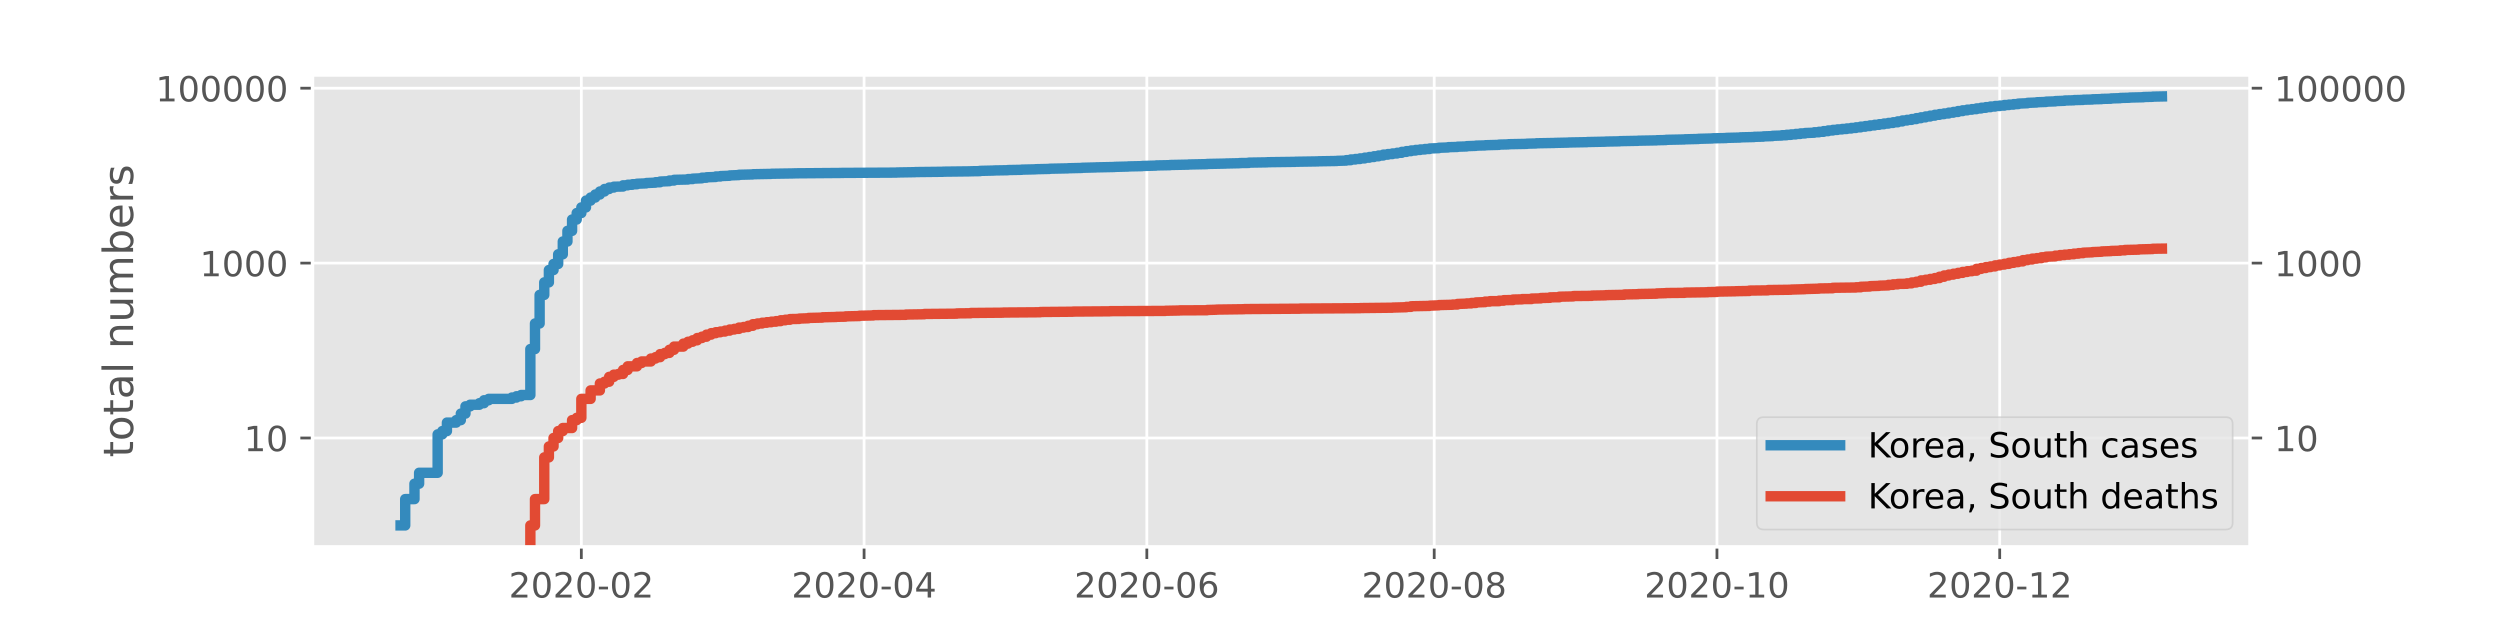
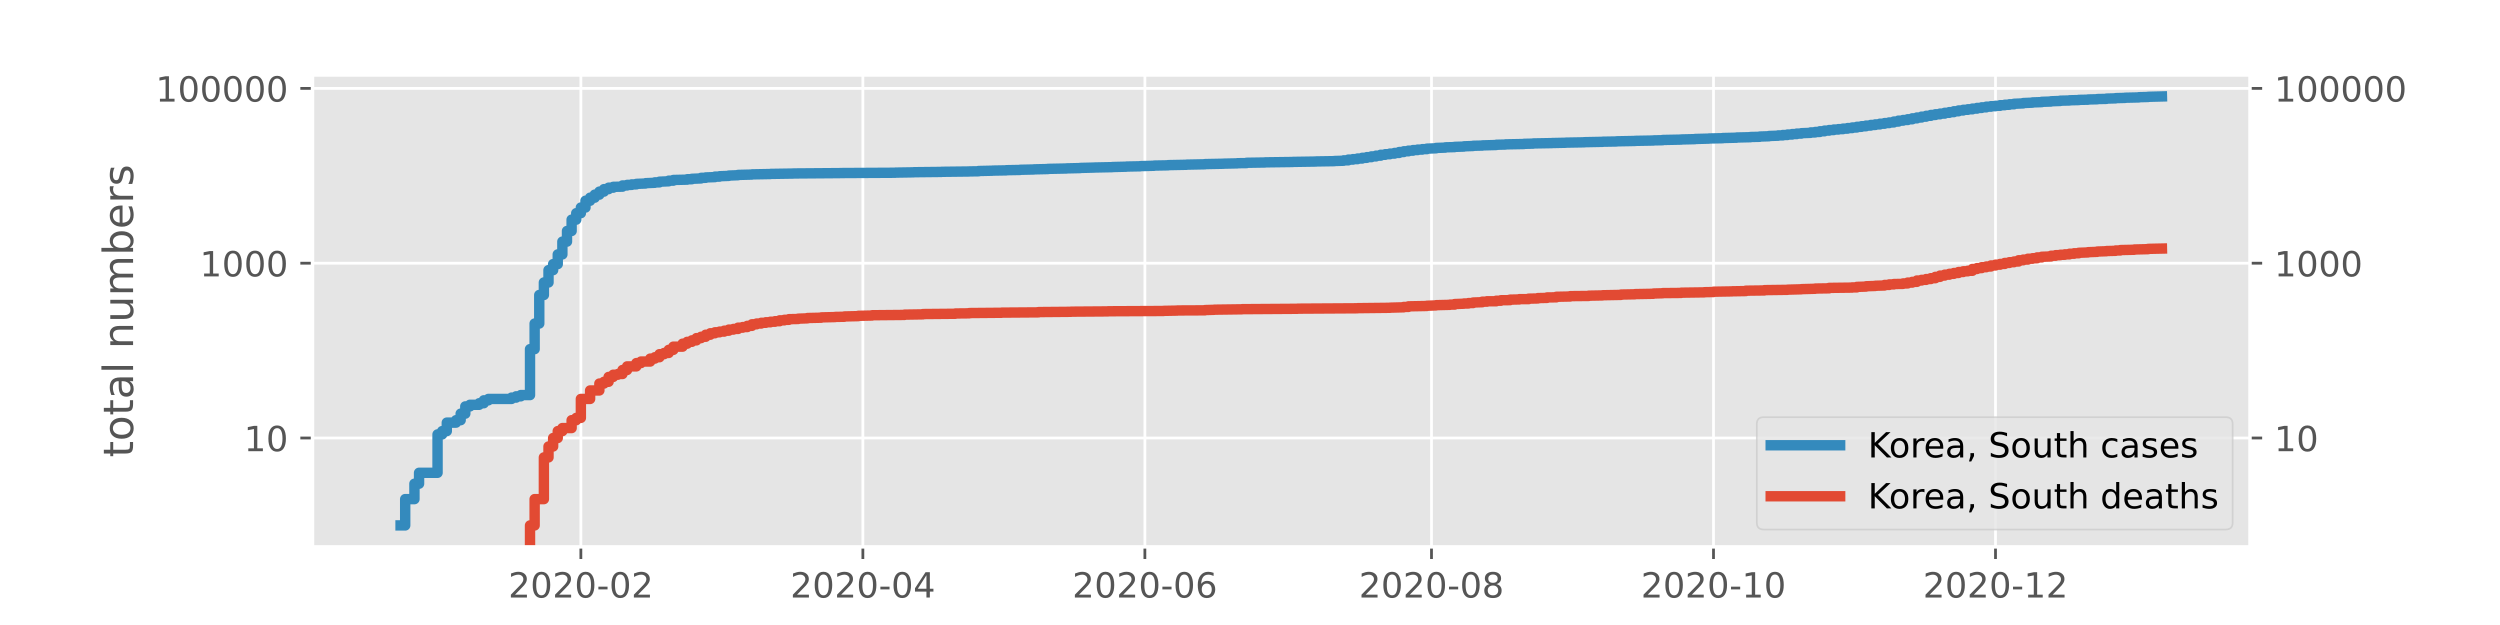
<svg xmlns="http://www.w3.org/2000/svg" xmlns:xlink="http://www.w3.org/1999/xlink" height="180pt" version="1.1" viewBox="0 0 720 180" width="720pt">
  <defs>
    <style type="text/css">*{stroke-linecap:butt;stroke-linejoin:round;}</style>
  </defs>
  <g id="figure_1">
    <g id="patch_1">
      <path d="M 0 180  L 720 180  L 720 0  L 0 0  z " style="fill:#ffffff;" />
    </g>
    <g id="axes_1">
      <g id="patch_2">
        <path d="M 90 157.5  L 648 157.5  L 648 21.6  L 90 21.6  z " style="fill:#e5e5e5;" />
      </g>
      <g id="matplotlib.axis_1">
        <g id="xtick_1">
          <g id="line2d_1">
-             <path clip-path="url(#pec2f7cdb3b)" d="M 167.426 157.5  L 167.426 21.6  " style="fill:none;stroke:#ffffff;stroke-linecap:square;stroke-width:0.8;" />
+             <path clip-path="url(#p518a507ca2)" d="M 167.289 157.5  L 167.289 21.6  " style="fill:none;stroke:#ffffff;stroke-linecap:square;stroke-width:0.8;" />
          </g>
          <g id="line2d_2">
            <defs>
-               <path d="M 0 0  L 0 3.5  " id="me5ffd30ce2" style="stroke:#555555;stroke-width:0.8;" />
+               <path d="M 0 0  L 0 3.5  " id="ma49111965b" style="stroke:#555555;stroke-width:0.8;" />
            </defs>
            <g>
-               <use style="fill:#555555;stroke:#555555;stroke-width:0.8;" x="167.426" xlink:href="#me5ffd30ce2" y="157.5" />
+               <use style="fill:#555555;stroke:#555555;stroke-width:0.8;" x="167.289" xlink:href="#ma49111965b" y="157.5" />
            </g>
          </g>
          <g id="text_1">
-             <text style="fill:#555555;font-family:DejaVu Sans;font-size:10px;font-stretch:normal;font-style:normal;font-weight:normal;text-anchor:middle;" transform="rotate(-0, 167.4258, 172.0984)" x="167.426" y="172.098">2020-02</text>
+             <text style="fill:#555555;font-family:DejaVu Sans;font-size:10px;font-stretch:normal;font-style:normal;font-weight:normal;text-anchor:middle;" transform="rotate(-0, 167.2892, 172.0984)" x="167.289" y="172.098">2020-02</text>
          </g>
        </g>
        <g id="xtick_2">
          <g id="line2d_3">
-             <path clip-path="url(#pec2f7cdb3b)" d="M 248.856 157.5  L 248.856 21.6  " style="fill:none;stroke:#ffffff;stroke-linecap:square;stroke-width:0.8;" />
+             <path clip-path="url(#p518a507ca2)" d="M 248.506 157.5  L 248.506 21.6  " style="fill:none;stroke:#ffffff;stroke-linecap:square;stroke-width:0.8;" />
          </g>
          <g id="line2d_4">
            <g>
-               <use style="fill:#555555;stroke:#555555;stroke-width:0.8;" x="248.856" xlink:href="#me5ffd30ce2" y="157.5" />
+               <use style="fill:#555555;stroke:#555555;stroke-width:0.8;" x="248.506" xlink:href="#ma49111965b" y="157.5" />
            </g>
          </g>
          <g id="text_2">
-             <text style="fill:#555555;font-family:DejaVu Sans;font-size:10px;font-stretch:normal;font-style:normal;font-weight:normal;text-anchor:middle;" transform="rotate(-0, 248.8565, 172.0984)" x="248.856" y="172.098">2020-04</text>
+             <text style="fill:#555555;font-family:DejaVu Sans;font-size:10px;font-stretch:normal;font-style:normal;font-weight:normal;text-anchor:middle;" transform="rotate(-0, 248.5061, 172.0984)" x="248.506" y="172.098">2020-04</text>
          </g>
        </g>
        <g id="xtick_3">
          <g id="line2d_5">
-             <path clip-path="url(#pec2f7cdb3b)" d="M 330.287 157.5  L 330.287 21.6  " style="fill:none;stroke:#ffffff;stroke-linecap:square;stroke-width:0.8;" />
+             <path clip-path="url(#p518a507ca2)" d="M 329.723 157.5  L 329.723 21.6  " style="fill:none;stroke:#ffffff;stroke-linecap:square;stroke-width:0.8;" />
          </g>
          <g id="line2d_6">
            <g>
-               <use style="fill:#555555;stroke:#555555;stroke-width:0.8;" x="330.287" xlink:href="#me5ffd30ce2" y="157.5" />
+               <use style="fill:#555555;stroke:#555555;stroke-width:0.8;" x="329.723" xlink:href="#ma49111965b" y="157.5" />
            </g>
          </g>
          <g id="text_3">
-             <text style="fill:#555555;font-family:DejaVu Sans;font-size:10px;font-stretch:normal;font-style:normal;font-weight:normal;text-anchor:middle;" transform="rotate(-0, 330.2871, 172.0984)" x="330.287" y="172.098">2020-06</text>
+             <text style="fill:#555555;font-family:DejaVu Sans;font-size:10px;font-stretch:normal;font-style:normal;font-weight:normal;text-anchor:middle;" transform="rotate(-0, 329.723, 172.0984)" x="329.723" y="172.098">2020-06</text>
          </g>
        </g>
        <g id="xtick_4">
          <g id="line2d_7">
-             <path clip-path="url(#pec2f7cdb3b)" d="M 413.053 157.5  L 413.053 21.6  " style="fill:none;stroke:#ffffff;stroke-linecap:square;stroke-width:0.8;" />
+             <path clip-path="url(#p518a507ca2)" d="M 412.271 157.5  L 412.271 21.6  " style="fill:none;stroke:#ffffff;stroke-linecap:square;stroke-width:0.8;" />
          </g>
          <g id="line2d_8">
            <g>
-               <use style="fill:#555555;stroke:#555555;stroke-width:0.8;" x="413.053" xlink:href="#me5ffd30ce2" y="157.5" />
+               <use style="fill:#555555;stroke:#555555;stroke-width:0.8;" x="412.271" xlink:href="#ma49111965b" y="157.5" />
            </g>
          </g>
          <g id="text_4">
-             <text style="fill:#555555;font-family:DejaVu Sans;font-size:10px;font-stretch:normal;font-style:normal;font-weight:normal;text-anchor:middle;" transform="rotate(-0, 413.0526, 172.0984)" x="413.053" y="172.098">2020-08</text>
+             <text style="fill:#555555;font-family:DejaVu Sans;font-size:10px;font-stretch:normal;font-style:normal;font-weight:normal;text-anchor:middle;" transform="rotate(-0, 412.2713, 172.0984)" x="412.271" y="172.098">2020-08</text>
          </g>
        </g>
        <g id="xtick_5">
          <g id="line2d_9">
-             <path clip-path="url(#pec2f7cdb3b)" d="M 494.483 157.5  L 494.483 21.6  " style="fill:none;stroke:#ffffff;stroke-linecap:square;stroke-width:0.8;" />
+             <path clip-path="url(#p518a507ca2)" d="M 493.488 157.5  L 493.488 21.6  " style="fill:none;stroke:#ffffff;stroke-linecap:square;stroke-width:0.8;" />
          </g>
          <g id="line2d_10">
            <g>
-               <use style="fill:#555555;stroke:#555555;stroke-width:0.8;" x="494.483" xlink:href="#me5ffd30ce2" y="157.5" />
+               <use style="fill:#555555;stroke:#555555;stroke-width:0.8;" x="493.488" xlink:href="#ma49111965b" y="157.5" />
            </g>
          </g>
          <g id="text_5">
-             <text style="fill:#555555;font-family:DejaVu Sans;font-size:10px;font-stretch:normal;font-style:normal;font-weight:normal;text-anchor:middle;" transform="rotate(-0, 494.4833, 172.0984)" x="494.483" y="172.098">2020-10</text>
+             <text style="fill:#555555;font-family:DejaVu Sans;font-size:10px;font-stretch:normal;font-style:normal;font-weight:normal;text-anchor:middle;" transform="rotate(-0, 493.4882, 172.0984)" x="493.488" y="172.098">2020-10</text>
          </g>
        </g>
        <g id="xtick_6">
          <g id="line2d_11">
-             <path clip-path="url(#pec2f7cdb3b)" d="M 575.914 157.5  L 575.914 21.6  " style="fill:none;stroke:#ffffff;stroke-linecap:square;stroke-width:0.8;" />
+             <path clip-path="url(#p518a507ca2)" d="M 574.705 157.5  L 574.705 21.6  " style="fill:none;stroke:#ffffff;stroke-linecap:square;stroke-width:0.8;" />
          </g>
          <g id="line2d_12">
            <g>
-               <use style="fill:#555555;stroke:#555555;stroke-width:0.8;" x="575.914" xlink:href="#me5ffd30ce2" y="157.5" />
+               <use style="fill:#555555;stroke:#555555;stroke-width:0.8;" x="574.705" xlink:href="#ma49111965b" y="157.5" />
            </g>
          </g>
          <g id="text_6">
-             <text style="fill:#555555;font-family:DejaVu Sans;font-size:10px;font-stretch:normal;font-style:normal;font-weight:normal;text-anchor:middle;" transform="rotate(-0, 575.9139, 172.0984)" x="575.914" y="172.098">2020-12</text>
+             <text style="fill:#555555;font-family:DejaVu Sans;font-size:10px;font-stretch:normal;font-style:normal;font-weight:normal;text-anchor:middle;" transform="rotate(-0, 574.7051, 172.0984)" x="574.705" y="172.098">2020-12</text>
          </g>
        </g>
      </g>
      <g id="matplotlib.axis_2">
        <g id="ytick_1">
          <g id="line2d_13">
-             <path clip-path="url(#pec2f7cdb3b)" d="M 90 126.14  L 648 126.14  " style="fill:none;stroke:#ffffff;stroke-linecap:square;stroke-width:0.8;" />
+             <path clip-path="url(#p518a507ca2)" d="M 90 126.15  L 648 126.15  " style="fill:none;stroke:#ffffff;stroke-linecap:square;stroke-width:0.8;" />
          </g>
          <g id="line2d_14">
            <defs>
-               <path d="M 0 0  L -3.5 0  " id="m0c87766a5a" style="stroke:#555555;stroke-width:0.8;" />
+               <path d="M 0 0  L -3.5 0  " id="mbe88822467" style="stroke:#555555;stroke-width:0.8;" />
            </defs>
            <g>
-               <use style="fill:#555555;stroke:#555555;stroke-width:0.8;" x="90" xlink:href="#m0c87766a5a" y="126.14" />
+               <use style="fill:#555555;stroke:#555555;stroke-width:0.8;" x="90" xlink:href="#mbe88822467" y="126.15" />
            </g>
          </g>
          <g id="line2d_15">
            <defs>
-               <path d="M 0 0  L 3.5 0  " id="m81c4c473e1" style="stroke:#555555;stroke-width:0.8;" />
+               <path d="M 0 0  L 3.5 0  " id="m0b31fa78f9" style="stroke:#555555;stroke-width:0.8;" />
            </defs>
            <g>
-               <use style="fill:#555555;stroke:#555555;stroke-width:0.8;" x="648" xlink:href="#m81c4c473e1" y="126.14" />
+               <use style="fill:#555555;stroke:#555555;stroke-width:0.8;" x="648" xlink:href="#m0b31fa78f9" y="126.15" />
            </g>
          </g>
          <g id="text_7">
-             <text style="fill:#555555;font-family:DejaVu Sans;font-size:10px;font-stretch:normal;font-style:normal;font-weight:normal;text-anchor:end;" transform="rotate(-0, 83, 129.939)" x="83" y="129.939">10</text>
+             <text style="fill:#555555;font-family:DejaVu Sans;font-size:10px;font-stretch:normal;font-style:normal;font-weight:normal;text-anchor:end;" transform="rotate(-0, 83, 129.9493)" x="83" y="129.949">10</text>
          </g>
          <g id="text_8">
-             <text style="fill:#555555;font-family:DejaVu Sans;font-size:10px;font-stretch:normal;font-style:normal;font-weight:normal;text-anchor:start;" transform="rotate(-0, 655, 129.939)" x="655" y="129.939">10</text>
+             <text style="fill:#555555;font-family:DejaVu Sans;font-size:10px;font-stretch:normal;font-style:normal;font-weight:normal;text-anchor:start;" transform="rotate(-0, 655, 129.9493)" x="655" y="129.949">10</text>
          </g>
        </g>
        <g id="ytick_2">
          <g id="line2d_16">
-             <path clip-path="url(#pec2f7cdb3b)" d="M 90 75.774  L 648 75.774  " style="fill:none;stroke:#ffffff;stroke-linecap:square;stroke-width:0.8;" />
+             <path clip-path="url(#p518a507ca2)" d="M 90 75.805  L 648 75.805  " style="fill:none;stroke:#ffffff;stroke-linecap:square;stroke-width:0.8;" />
          </g>
          <g id="line2d_17">
            <g>
-               <use style="fill:#555555;stroke:#555555;stroke-width:0.8;" x="90" xlink:href="#m0c87766a5a" y="75.774" />
+               <use style="fill:#555555;stroke:#555555;stroke-width:0.8;" x="90" xlink:href="#mbe88822467" y="75.805" />
            </g>
          </g>
          <g id="line2d_18">
            <g>
-               <use style="fill:#555555;stroke:#555555;stroke-width:0.8;" x="648" xlink:href="#m81c4c473e1" y="75.774" />
+               <use style="fill:#555555;stroke:#555555;stroke-width:0.8;" x="648" xlink:href="#m0b31fa78f9" y="75.805" />
            </g>
          </g>
          <g id="text_9">
-             <text style="fill:#555555;font-family:DejaVu Sans;font-size:10px;font-stretch:normal;font-style:normal;font-weight:normal;text-anchor:end;" transform="rotate(-0, 83, 79.57323)" x="83" y="79.573">1000</text>
+             <text style="fill:#555555;font-family:DejaVu Sans;font-size:10px;font-stretch:normal;font-style:normal;font-weight:normal;text-anchor:end;" transform="rotate(-0, 83, 79.60404)" x="83" y="79.604">1000</text>
          </g>
          <g id="text_10">
-             <text style="fill:#555555;font-family:DejaVu Sans;font-size:10px;font-stretch:normal;font-style:normal;font-weight:normal;text-anchor:start;" transform="rotate(-0, 655, 79.57323)" x="655" y="79.573">1000</text>
+             <text style="fill:#555555;font-family:DejaVu Sans;font-size:10px;font-stretch:normal;font-style:normal;font-weight:normal;text-anchor:start;" transform="rotate(-0, 655, 79.60404)" x="655" y="79.604">1000</text>
          </g>
        </g>
        <g id="ytick_3">
          <g id="line2d_19">
-             <path clip-path="url(#pec2f7cdb3b)" d="M 90 25.408  L 648 25.408  " style="fill:none;stroke:#ffffff;stroke-linecap:square;stroke-width:0.8;" />
+             <path clip-path="url(#p518a507ca2)" d="M 90 25.46  L 648 25.46  " style="fill:none;stroke:#ffffff;stroke-linecap:square;stroke-width:0.8;" />
          </g>
          <g id="line2d_20">
            <g>
-               <use style="fill:#555555;stroke:#555555;stroke-width:0.8;" x="90" xlink:href="#m0c87766a5a" y="25.408" />
+               <use style="fill:#555555;stroke:#555555;stroke-width:0.8;" x="90" xlink:href="#mbe88822467" y="25.46" />
            </g>
          </g>
          <g id="line2d_21">
            <g>
-               <use style="fill:#555555;stroke:#555555;stroke-width:0.8;" x="648" xlink:href="#m81c4c473e1" y="25.408" />
+               <use style="fill:#555555;stroke:#555555;stroke-width:0.8;" x="648" xlink:href="#m0b31fa78f9" y="25.46" />
            </g>
          </g>
          <g id="text_11">
-             <text style="fill:#555555;font-family:DejaVu Sans;font-size:10px;font-stretch:normal;font-style:normal;font-weight:normal;text-anchor:end;" transform="rotate(-0, 83, 29.20742)" x="83" y="29.207">100000</text>
+             <text style="fill:#555555;font-family:DejaVu Sans;font-size:10px;font-stretch:normal;font-style:normal;font-weight:normal;text-anchor:end;" transform="rotate(-0, 83, 29.25877)" x="83" y="29.259">100000</text>
          </g>
          <g id="text_12">
-             <text style="fill:#555555;font-family:DejaVu Sans;font-size:10px;font-stretch:normal;font-style:normal;font-weight:normal;text-anchor:start;" transform="rotate(-0, 655, 29.20742)" x="655" y="29.207">100000</text>
+             <text style="fill:#555555;font-family:DejaVu Sans;font-size:10px;font-stretch:normal;font-style:normal;font-weight:normal;text-anchor:start;" transform="rotate(-0, 655, 29.25877)" x="655" y="29.259">100000</text>
          </g>
        </g>
        <g id="text_13">
          <text style="fill:#555555;font-family:DejaVu Sans;font-size:12px;font-stretch:normal;font-style:normal;font-weight:normal;text-anchor:middle;" transform="rotate(-90, 38.32937, 89.55)" x="38.329" y="89.55">total numbers</text>
        </g>
      </g>
      <g id="line2d_22">
-         <path clip-path="url(#pec2f7cdb3b)" d="M 115.364 151.323  L 116.699 151.323  L 116.699 143.742  L 119.368 143.742  L 119.368 139.307  L 120.703 139.307  L 120.703 136.161  L 126.043 136.161  L 126.043 125.097  L 127.378 125.097  L 127.378 124.146  L 128.713 124.146  L 128.713 121.705  L 131.383 121.705  L 131.383 120.999  L 132.718 120.999  L 132.718 119.12  L 134.053 119.12  L 134.053 117.03  L 135.388 117.03  L 135.388 116.565  L 138.057 116.565  L 138.057 116.119  L 139.392 116.119  L 139.392 115.277  L 140.727 115.277  L 140.727 114.879  L 147.402 114.879  L 147.402 114.495  L 148.737 114.495  L 148.737 114.125  L 150.072 114.125  L 150.072 113.766  L 152.742 113.766  L 152.742 100.528  L 154.077 100.528  L 154.077 93.16  L 155.411 93.16  L 155.411 84.928  L 156.746 84.928  L 156.746 81.324  L 158.081 81.324  L 158.081 77.772  L 159.416 77.772  L 159.416 76.028  L 160.751 76.028  L 160.751 73.238  L 162.086 73.238  L 162.086 69.554  L 163.421 69.554  L 163.421 66.49  L 164.756 66.49  L 164.756 63.225  L 166.091 63.225  L 166.091 61.359  L 167.426 61.359  L 167.426 59.733  L 168.761 59.733  L 168.761 57.772  L 170.096 57.772  L 170.096 56.892  L 171.431 56.892  L 171.431 56.019  L 172.766 56.019  L 172.766 55.147  L 174.1 55.147  L 174.1 54.428  L 175.435 54.428  L 175.435 54.012  L 176.77 54.012  L 176.77 53.77  L 179.44 53.718  L 179.44 53.372  L 180.775 53.372  L 180.775 53.212  L 182.11 53.212  L 182.11 53.06  L 183.445 53.06  L 183.445 52.915  L 186.115 52.812  L 186.115 52.714  L 188.785 52.603  L 188.785 52.481  L 190.12 52.481  L 190.12 52.285  L 192.789 52.175  L 192.789 51.99  L 194.124 51.99  L 194.124 51.791  L 198.129 51.699  L 198.129 51.578  L 199.464 51.578  L 199.464 51.454  L 202.134 51.347  L 202.134 51.177  L 203.469 51.177  L 203.469 51.057  L 206.139 50.968  L 206.139 50.828  L 207.474 50.828  L 207.474 50.715  L 210.144 50.617  L 210.144 50.524  L 212.813 50.422  L 212.813 50.335  L 216.818 50.235  L 216.818 50.179  L 222.158 50.078  L 222.158 50.045  L 228.833 49.94  L 228.833 49.918  L 242.182 49.812  L 242.182 49.798  L 258.201 49.709  L 258.201 49.675  L 263.541 49.587  L 263.541 49.558  L 271.55 49.471  L 271.55 49.44  L 279.56 49.346  L 279.56 49.327  L 282.23 49.288  L 282.23 49.212  L 286.234 49.119  L 286.234 49.093  L 290.239 49.024  L 290.239 48.977  L 294.244 48.904  L 294.244 48.856  L 298.249 48.768  L 298.249 48.733  L 302.254 48.646  L 302.254 48.594  L 307.593 48.487  L 307.593 48.457  L 311.598 48.365  L 311.598 48.322  L 315.603 48.22  L 315.603 48.205  L 320.943 48.096  L 320.943 48.062  L 324.947 47.964  L 324.947 47.928  L 328.952 47.849  L 328.952 47.803  L 332.957 47.696  L 332.957 47.645  L 336.962 47.57  L 336.962 47.518  L 342.301 47.412  L 342.301 47.376  L 347.641 47.268  L 347.641 47.219  L 352.981 47.112  L 352.981 47.092  L 356.986 47.006  L 356.986 46.96  L 359.656 46.928  L 359.656 46.84  L 364.995 46.754  L 364.995 46.717  L 373.005 46.611  L 373.005 46.586  L 379.679 46.481  L 379.679 46.454  L 385.019 46.367  L 385.019 46.326  L 387.689 46.25  L 387.689 46.128  L 389.024 46.128  L 389.024 45.927  L 390.359 45.927  L 390.359 45.787  L 391.694 45.787  L 391.694 45.615  L 393.029 45.615  L 393.029 45.411  L 394.364 45.411  L 394.364 45.217  L 395.699 45.217  L 395.699 45.002  L 397.033 45.002  L 397.033 44.786  L 398.368 44.786  L 398.368 44.534  L 399.703 44.534  L 399.703 44.368  L 401.038 44.368  L 401.038 44.196  L 402.373 44.196  L 402.373 44.003  L 403.708 44.003  L 403.708 43.742  L 405.043 43.742  L 405.043 43.527  L 406.378 43.527  L 406.378 43.343  L 407.713 43.343  L 407.713 43.176  L 409.048 43.176  L 409.048 43.039  L 410.383 43.039  L 410.383 42.911  L 411.718 42.911  L 411.718 42.767  L 414.388 42.664  L 414.388 42.559  L 417.057 42.471  L 417.057 42.385  L 419.727 42.324  L 419.727 42.254  L 422.397 42.175  L 422.397 42.096  L 425.067 42.008  L 425.067 41.941  L 427.737 41.881  L 427.737 41.827  L 431.742 41.72  L 431.742 41.646  L 434.411 41.585  L 434.411 41.533  L 439.751 41.431  L 439.751 41.38  L 442.421 41.321  L 442.421 41.268  L 447.761 41.172  L 447.761 41.154  L 451.766 41.067  L 451.766 41.038  L 457.105 40.942  L 457.105 40.908  L 462.445 40.801  L 462.445 40.769  L 466.45 40.701  L 466.45 40.655  L 471.789 40.555  L 471.789 40.523  L 477.129 40.425  L 477.129 40.386  L 479.799 40.335  L 479.799 40.269  L 485.139 40.16  L 485.139 40.123  L 489.144 40.027  L 489.144 39.98  L 493.148 39.877  L 493.148 39.837  L 497.153 39.759  L 497.153 39.708  L 501.158 39.614  L 501.158 39.557  L 505.163 39.467  L 505.163 39.409  L 507.833 39.353  L 507.833 39.279  L 510.502 39.199  L 510.502 39.119  L 513.172 39.034  L 513.172 38.947  L 514.507 38.947  L 514.507 38.83  L 515.842 38.83  L 515.842 38.703  L 517.177 38.703  L 517.177 38.57  L 518.512 38.57  L 518.512 38.43  L 519.847 38.43  L 519.847 38.312  L 522.517 38.216  L 522.517 38.093  L 523.852 38.093  L 523.852 37.961  L 525.187 37.961  L 525.187 37.762  L 526.522 37.762  L 526.522 37.571  L 527.856 37.571  L 527.856 37.41  L 529.191 37.41  L 529.191 37.264  L 530.526 37.264  L 530.526 37.142  L 531.861 37.142  L 531.861 36.999  L 533.196 36.999  L 533.196 36.839  L 534.531 36.839  L 534.531 36.672  L 535.866 36.672  L 535.866 36.481  L 537.201 36.481  L 537.201 36.307  L 538.536 36.307  L 538.536 36.122  L 539.871 36.122  L 539.871 35.944  L 541.206 35.944  L 541.206 35.775  L 542.541 35.775  L 542.541 35.586  L 543.876 35.586  L 543.876 35.403  L 545.211 35.403  L 545.211 35.217  L 546.545 35.217  L 546.545 34.965  L 547.88 34.965  L 547.88 34.698  L 549.215 34.698  L 549.215 34.516  L 550.55 34.516  L 550.55 34.297  L 551.885 34.297  L 551.885 34.034  L 553.22 34.034  L 553.22 33.794  L 554.555 33.794  L 554.555 33.547  L 555.89 33.547  L 555.89 33.306  L 557.225 33.306  L 557.225 33.063  L 558.56 33.063  L 558.56 32.86  L 559.895 32.86  L 559.895 32.674  L 561.23 32.674  L 561.23 32.445  L 562.565 32.445  L 562.565 32.242  L 563.9 32.242  L 563.9 31.992  L 565.234 31.992  L 565.234 31.769  L 566.569 31.769  L 566.569 31.581  L 567.904 31.581  L 567.904 31.426  L 569.239 31.426  L 569.239 31.23  L 570.574 31.23  L 570.574 31.036  L 571.909 31.036  L 571.909 30.861  L 573.244 30.861  L 573.244 30.677  L 574.579 30.677  L 574.579 30.532  L 575.914 30.532  L 575.914 30.419  L 577.249 30.419  L 577.249 30.244  L 578.584 30.244  L 578.584 30.123  L 579.919 30.123  L 579.919 29.983  L 581.254 29.983  L 581.254 29.84  L 583.923 29.73  L 583.923 29.626  L 586.593 29.52  L 586.593 29.448  L 589.263 29.364  L 589.263 29.276  L 591.933 29.196  L 591.933 29.117  L 594.603 29.028  L 594.603 28.949  L 597.273 28.891  L 597.273 28.833  L 599.943 28.773  L 599.943 28.713  L 602.612 28.663  L 602.612 28.6  L 605.282 28.542  L 605.282 28.479  L 607.952 28.428  L 607.952 28.348  L 610.622 28.277  L 610.622 28.211  L 613.292 28.147  L 613.292 28.097  L 617.297 28.008  L 617.297 27.943  L 619.967 27.881  L 619.967 27.831  L 622.636 27.777  L 622.636 27.777  " style="fill:none;stroke:#348abd;stroke-linecap:square;stroke-width:3;" />
+         <path clip-path="url(#p518a507ca2)" d="M 115.364 151.323  L 116.695 151.323  L 116.695 143.745  L 119.358 143.745  L 119.358 139.312  L 120.689 139.312  L 120.689 136.167  L 126.015 136.167  L 126.015 125.108  L 127.346 125.108  L 127.346 124.157  L 128.678 124.157  L 128.678 121.717  L 131.341 121.717  L 131.341 121.012  L 132.672 121.012  L 132.672 119.133  L 134.004 119.133  L 134.004 117.044  L 135.335 117.044  L 135.335 116.579  L 137.998 116.579  L 137.998 116.133  L 139.329 116.133  L 139.329 115.292  L 140.661 115.292  L 140.661 114.894  L 147.318 114.894  L 147.318 114.51  L 148.649 114.51  L 148.649 114.14  L 149.981 114.14  L 149.981 113.781  L 152.644 113.781  L 152.644 100.549  L 153.975 100.549  L 153.975 93.183  L 155.306 93.183  L 155.306 84.955  L 156.638 84.955  L 156.638 81.353  L 157.969 81.353  L 157.969 77.802  L 159.301 77.802  L 159.301 76.059  L 160.632 76.059  L 160.632 73.27  L 161.963 73.27  L 161.963 69.587  L 163.295 69.587  L 163.295 66.525  L 164.626 66.525  L 164.626 63.261  L 165.958 63.261  L 165.958 61.396  L 167.289 61.396  L 167.289 59.77  L 168.621 59.77  L 168.621 57.811  L 169.952 57.811  L 169.952 56.93  L 171.283 56.93  L 171.283 56.058  L 172.615 56.058  L 172.615 55.186  L 173.946 55.186  L 173.946 54.468  L 175.278 54.468  L 175.278 54.052  L 176.609 54.052  L 176.609 53.809  L 179.272 53.758  L 179.272 53.412  L 180.603 53.412  L 180.603 53.252  L 181.935 53.252  L 181.935 53.1  L 183.266 53.1  L 183.266 52.955  L 185.929 52.853  L 185.929 52.754  L 188.592 52.643  L 188.592 52.521  L 189.923 52.521  L 189.923 52.326  L 192.586 52.215  L 192.586 52.031  L 193.918 52.031  L 193.918 51.832  L 197.912 51.739  L 197.912 51.619  L 199.243 51.619  L 199.243 51.495  L 201.906 51.388  L 201.906 51.218  L 203.238 51.218  L 203.238 51.098  L 205.901 51.009  L 205.901 50.869  L 207.232 50.869  L 207.232 50.756  L 209.895 50.658  L 209.895 50.565  L 212.558 50.463  L 212.558 50.376  L 216.552 50.276  L 216.552 50.22  L 221.878 50.12  L 221.878 50.086  L 228.535 49.982  L 228.535 49.959  L 241.849 49.854  L 241.849 49.84  L 257.826 49.75  L 257.826 49.716  L 263.152 49.628  L 263.152 49.599  L 271.14 49.513  L 271.14 49.481  L 279.129 49.387  L 279.129 49.369  L 281.792 49.33  L 281.792 49.254  L 285.786 49.16  L 285.786 49.135  L 289.78 49.065  L 289.78 49.019  L 293.775 48.946  L 293.775 48.898  L 297.769 48.81  L 297.769 48.775  L 301.763 48.687  L 301.763 48.636  L 307.089 48.529  L 307.089 48.499  L 311.083 48.407  L 311.083 48.364  L 315.077 48.262  L 315.077 48.247  L 320.403 48.138  L 320.403 48.104  L 324.397 48.006  L 324.397 47.97  L 328.392 47.891  L 328.392 47.845  L 332.386 47.739  L 332.386 47.688  L 336.38 47.613  L 336.38 47.561  L 341.706 47.455  L 341.706 47.419  L 347.031 47.31  L 347.031 47.261  L 352.357 47.155  L 352.357 47.134  L 356.351 47.049  L 356.351 47.002  L 359.014 46.97  L 359.014 46.882  L 364.34 46.796  L 364.34 46.759  L 372.329 46.654  L 372.329 46.628  L 378.986 46.523  L 378.986 46.496  L 384.311 46.41  L 384.311 46.368  L 386.974 46.292  L 386.974 46.171  L 388.306 46.171  L 388.306 45.97  L 389.637 45.97  L 389.637 45.83  L 390.969 45.83  L 390.969 45.658  L 392.3 45.658  L 392.3 45.454  L 393.631 45.454  L 393.631 45.26  L 394.963 45.26  L 394.963 45.045  L 396.294 45.045  L 396.294 44.83  L 397.626 44.83  L 397.626 44.578  L 398.957 44.578  L 398.957 44.412  L 400.288 44.412  L 400.288 44.24  L 401.62 44.24  L 401.62 44.047  L 402.951 44.047  L 402.951 43.786  L 404.283 43.786  L 404.283 43.571  L 405.614 43.571  L 405.614 43.387  L 406.946 43.387  L 406.946 43.22  L 408.277 43.22  L 408.277 43.083  L 409.608 43.083  L 409.608 42.955  L 410.94 42.955  L 410.94 42.812  L 413.603 42.708  L 413.603 42.604  L 416.266 42.516  L 416.266 42.429  L 418.928 42.368  L 418.928 42.298  L 421.591 42.219  L 421.591 42.141  L 424.254 42.053  L 424.254 41.985  L 426.917 41.925  L 426.917 41.872  L 430.911 41.765  L 430.911 41.691  L 433.574 41.63  L 433.574 41.578  L 438.9 41.476  L 438.9 41.424  L 441.563 41.366  L 441.563 41.312  L 446.888 41.217  L 446.888 41.199  L 450.883 41.112  L 450.883 41.083  L 456.208 40.987  L 456.208 40.953  L 461.534 40.847  L 461.534 40.814  L 465.528 40.746  L 465.528 40.701  L 470.854 40.6  L 470.854 40.568  L 476.18 40.47  L 476.18 40.431  L 478.843 40.38  L 478.843 40.314  L 484.168 40.205  L 484.168 40.168  L 488.162 40.073  L 488.162 40.026  L 492.157 39.922  L 492.157 39.883  L 496.151 39.804  L 496.151 39.753  L 500.145 39.659  L 500.145 39.602  L 504.14 39.512  L 504.14 39.455  L 506.802 39.399  L 506.802 39.324  L 509.465 39.245  L 509.465 39.165  L 512.128 39.08  L 512.128 38.993  L 513.46 38.993  L 513.46 38.876  L 514.791 38.876  L 514.791 38.749  L 516.122 38.749  L 516.122 38.616  L 517.454 38.616  L 517.454 38.476  L 518.785 38.476  L 518.785 38.358  L 521.448 38.262  L 521.448 38.14  L 522.78 38.14  L 522.78 38.007  L 524.111 38.007  L 524.111 37.808  L 525.442 37.808  L 525.442 37.617  L 526.774 37.617  L 526.774 37.456  L 528.105 37.456  L 528.105 37.31  L 529.437 37.31  L 529.437 37.189  L 530.768 37.189  L 530.768 37.046  L 532.099 37.046  L 532.099 36.886  L 533.431 36.886  L 533.431 36.719  L 534.762 36.719  L 534.762 36.528  L 536.094 36.528  L 536.094 36.354  L 537.425 36.354  L 537.425 36.169  L 538.757 36.169  L 538.757 35.991  L 540.088 35.991  L 540.088 35.822  L 541.419 35.822  L 541.419 35.633  L 542.751 35.633  L 542.751 35.45  L 544.082 35.45  L 544.082 35.264  L 545.414 35.264  L 545.414 35.012  L 546.745 35.012  L 546.745 34.746  L 548.077 34.746  L 548.077 34.564  L 549.408 34.564  L 549.408 34.345  L 550.739 34.345  L 550.739 34.082  L 552.071 34.082  L 552.071 33.842  L 553.402 33.842  L 553.402 33.595  L 554.734 33.595  L 554.734 33.354  L 556.065 33.354  L 556.065 33.111  L 557.397 33.111  L 557.397 32.909  L 558.728 32.909  L 558.728 32.723  L 560.059 32.723  L 560.059 32.493  L 561.391 32.493  L 561.391 32.291  L 562.722 32.291  L 562.722 32.041  L 564.054 32.041  L 564.054 31.817  L 565.385 31.817  L 565.385 31.629  L 566.717 31.629  L 566.717 31.475  L 568.048 31.475  L 568.048 31.279  L 569.379 31.279  L 569.379 31.086  L 570.711 31.086  L 570.711 30.91  L 572.042 30.91  L 572.042 30.726  L 573.374 30.726  L 573.374 30.582  L 574.705 30.582  L 574.705 30.468  L 576.037 30.468  L 576.037 30.294  L 577.368 30.294  L 577.368 30.173  L 578.699 30.173  L 578.699 30.032  L 580.031 30.032  L 580.031 29.889  L 582.694 29.779  L 582.694 29.676  L 585.356 29.57  L 585.356 29.498  L 588.019 29.413  L 588.019 29.326  L 590.682 29.246  L 590.682 29.167  L 593.345 29.078  L 593.345 28.999  L 596.008 28.941  L 596.008 28.883  L 598.671 28.823  L 598.671 28.763  L 601.334 28.713  L 601.334 28.65  L 603.996 28.592  L 603.996 28.529  L 606.659 28.478  L 606.659 28.398  L 609.322 28.327  L 609.322 28.261  L 611.985 28.197  L 611.985 28.147  L 615.979 28.058  L 615.979 27.994  L 618.642 27.932  L 618.642 27.881  L 622.636 27.777  L 622.636 27.777  " style="fill:none;stroke:#348abd;stroke-linecap:square;stroke-width:3;" />
      </g>
      <g id="line2d_23">
-         <path clip-path="url(#pec2f7cdb3b)" d="M 152.742 181  L 152.742 151.323  L 154.077 151.323  L 154.077 143.742  L 156.746 143.742  L 156.746 131.727  L 158.081 131.727  L 158.081 128.58  L 159.416 128.58  L 159.416 126.14  L 160.751 126.14  L 160.751 124.146  L 162.086 124.146  L 162.086 123.27  L 164.756 123.27  L 164.756 120.999  L 166.091 120.999  L 166.091 120.336  L 167.426 120.336  L 167.426 114.879  L 170.096 114.879  L 170.096 112.439  L 172.766 112.439  L 172.766 110.445  L 174.1 110.445  L 174.1 109.936  L 175.435 109.936  L 175.435 108.538  L 176.77 108.538  L 176.77 107.9  L 178.105 107.9  L 178.105 107.696  L 179.44 107.696  L 179.44 106.544  L 180.775 106.544  L 180.775 105.501  L 183.445 105.501  L 183.445 104.55  L 184.78 104.55  L 184.78 104.103  L 187.45 104.103  L 187.45 103.262  L 188.785 103.262  L 188.785 102.864  L 190.12 102.864  L 190.12 101.988  L 191.455 101.988  L 191.455 101.634  L 192.789 101.634  L 192.789 100.74  L 194.124 100.74  L 194.124 99.816  L 196.794 99.816  L 196.794 98.963  L 198.129 98.963  L 198.129 98.429  L 199.464 98.429  L 199.464 98.004  L 200.799 98.004  L 200.799 97.355  L 202.134 97.355  L 202.134 96.969  L 203.469 96.969  L 203.469 96.378  L 204.804 96.378  L 204.804 95.954  L 206.139 95.954  L 206.139 95.681  L 207.474 95.681  L 207.474 95.48  L 208.809 95.48  L 208.809 95.218  L 210.144 95.218  L 210.144 94.899  L 211.478 94.899  L 211.478 94.712  L 212.813 94.712  L 212.813 94.348  L 214.148 94.348  L 214.148 94.17  L 215.483 94.17  L 215.483 93.823  L 216.818 93.823  L 216.818 93.376  L 218.153 93.376  L 218.153 93.16  L 219.488 93.16  L 219.488 92.947  L 220.823 92.947  L 220.823 92.791  L 222.158 92.791  L 222.158 92.636  L 223.493 92.636  L 223.493 92.484  L 224.828 92.484  L 224.828 92.235  L 226.163 92.235  L 226.163 92.088  L 227.498 92.088  L 227.498 91.895  L 230.167 91.848  L 230.167 91.753  L 232.837 91.659  L 232.837 91.566  L 236.842 91.474  L 236.842 91.382  L 240.847 91.291  L 240.847 91.246  L 243.517 91.201  L 243.517 91.112  L 247.522 91.023  L 247.522 90.936  L 251.526 90.848  L 251.526 90.762  L 260.871 90.676  L 260.871 90.591  L 266.211 90.507  L 266.211 90.423  L 275.555 90.34  L 275.555 90.257  L 279.56 90.216  L 279.56 90.135  L 288.904 90.053  L 288.904 90.013  L 299.584 89.933  L 299.584 89.854  L 308.928 89.775  L 308.928 89.735  L 319.608 89.657  L 319.608 89.618  L 335.627 89.541  L 335.627 89.503  L 339.632 89.426  L 339.632 89.388  L 347.641 89.35  L 347.641 89.275  L 350.311 89.2  L 350.311 89.163  L 358.321 89.052  L 358.321 89.015  L 374.34 88.905  L 374.34 88.869  L 391.694 88.761  L 391.694 88.725  L 401.038 88.618  L 401.038 88.583  L 405.043 88.478  L 405.043 88.373  L 406.378 88.373  L 406.378 88.202  L 411.718 88.1  L 411.718 88.033  L 414.388 87.932  L 414.388 87.866  L 418.392 87.767  L 418.392 87.702  L 419.727 87.702  L 419.727 87.541  L 422.397 87.445  L 422.397 87.381  L 423.732 87.381  L 423.732 87.256  L 425.067 87.256  L 425.067 87.101  L 427.737 87.009  L 427.737 86.857  L 429.072 86.857  L 429.072 86.737  L 431.742 86.737  L 431.742 86.589  L 433.077 86.589  L 433.077 86.443  L 435.746 86.414  L 435.746 86.27  L 438.416 86.213  L 438.416 86.128  L 441.086 86.128  L 441.086 85.988  L 443.756 85.933  L 443.756 85.823  L 446.426 85.768  L 446.426 85.632  L 449.096 85.606  L 449.096 85.446  L 453.1 85.366  L 453.1 85.262  L 458.44 85.21  L 458.44 85.132  L 462.445 85.055  L 462.445 85.004  L 467.785 84.903  L 467.785 84.803  L 471.789 84.728  L 471.789 84.679  L 477.129 84.58  L 477.129 84.507  L 479.799 84.434  L 479.799 84.386  L 485.139 84.338  L 485.139 84.267  L 491.813 84.172  L 491.813 84.125  L 494.483 84.078  L 494.483 83.985  L 499.823 83.893  L 499.823 83.87  L 503.828 83.801  L 503.828 83.688  L 509.167 83.621  L 509.167 83.531  L 515.842 83.443  L 515.842 83.399  L 519.847 83.289  L 519.847 83.246  L 523.852 83.138  L 523.852 83.074  L 527.856 83.01  L 527.856 82.884  L 534.531 82.8  L 534.531 82.738  L 535.866 82.738  L 535.866 82.594  L 538.536 82.513  L 538.536 82.412  L 541.206 82.332  L 541.206 82.273  L 543.876 82.194  L 543.876 82.038  L 545.211 82.038  L 545.211 81.883  L 546.545 81.883  L 546.545 81.769  L 549.215 81.732  L 549.215 81.6  L 550.55 81.6  L 550.55 81.361  L 551.885 81.361  L 551.885 81.144  L 553.22 81.144  L 553.22 80.758  L 554.555 80.758  L 554.555 80.57  L 555.89 80.57  L 555.89 80.335  L 557.225 80.335  L 557.225 80.089  L 558.56 80.089  L 558.56 79.706  L 559.895 79.706  L 559.895 79.336  L 561.23 79.336  L 561.23 79.082  L 562.565 79.082  L 562.565 78.833  L 563.9 78.833  L 563.9 78.59  L 565.234 78.59  L 565.234 78.311  L 566.569 78.311  L 566.569 78.106  L 567.904 78.106  L 567.904 77.958  L 569.239 77.958  L 569.239 77.436  L 570.574 77.436  L 570.574 77.185  L 571.909 77.185  L 571.909 76.926  L 573.244 76.926  L 573.244 76.722  L 574.579 76.722  L 574.579 76.427  L 575.914 76.427  L 575.914 76.198  L 577.249 76.198  L 577.249 75.984  L 578.584 75.984  L 578.584 75.698  L 579.919 75.698  L 579.919 75.483  L 581.254 75.483  L 581.254 75.282  L 582.589 75.282  L 582.589 74.922  L 583.923 74.922  L 583.923 74.732  L 585.258 74.732  L 585.258 74.486  L 586.593 74.486  L 586.593 74.341  L 587.928 74.341  L 587.928 74.104  L 589.263 74.104  L 589.263 73.918  L 591.933 73.826  L 591.933 73.626  L 593.268 73.626  L 593.268 73.457  L 594.603 73.457  L 594.603 73.342  L 595.938 73.342  L 595.938 73.212  L 597.273 73.212  L 597.273 73.049  L 598.608 73.049  L 598.608 72.905  L 599.943 72.905  L 599.943 72.771  L 602.612 72.672  L 602.612 72.598  L 605.282 72.5  L 605.282 72.411  L 607.952 72.323  L 607.952 72.267  L 610.622 72.204  L 610.622 72.102  L 611.957 72.102  L 611.957 71.985  L 615.962 71.901  L 615.962 71.824  L 619.967 71.725  L 619.967 71.643  L 622.636 71.605  L 622.636 71.605  " style="fill:none;stroke:#e24a33;stroke-linecap:square;stroke-width:3;" />
+         <path clip-path="url(#p518a507ca2)" d="M 152.644 181  L 152.644 151.323  L 153.975 151.323  L 153.975 143.745  L 156.638 143.745  L 156.638 131.735  L 157.969 131.735  L 157.969 128.59  L 159.301 128.59  L 159.301 126.15  L 160.632 126.15  L 160.632 124.157  L 161.963 124.157  L 161.963 123.282  L 164.626 123.282  L 164.626 121.012  L 165.958 121.012  L 165.958 120.349  L 167.289 120.349  L 167.289 114.894  L 169.952 114.894  L 169.952 112.454  L 172.615 112.454  L 172.615 110.461  L 173.946 110.461  L 173.946 109.953  L 175.278 109.953  L 175.278 108.555  L 176.609 108.555  L 176.609 107.918  L 177.941 107.918  L 177.941 107.714  L 179.272 107.714  L 179.272 106.562  L 180.603 106.562  L 180.603 105.52  L 183.266 105.52  L 183.266 104.569  L 184.598 104.569  L 184.598 104.122  L 187.261 104.122  L 187.261 103.281  L 188.592 103.281  L 188.592 102.884  L 189.923 102.884  L 189.923 102.008  L 191.255 102.008  L 191.255 101.654  L 192.586 101.654  L 192.586 100.761  L 193.918 100.761  L 193.918 99.837  L 196.581 99.837  L 196.581 98.984  L 197.912 98.984  L 197.912 98.451  L 199.243 98.451  L 199.243 98.025  L 200.575 98.025  L 200.575 97.377  L 201.906 97.377  L 201.906 96.991  L 203.238 96.991  L 203.238 96.4  L 204.569 96.4  L 204.569 95.977  L 205.901 95.977  L 205.901 95.703  L 207.232 95.703  L 207.232 95.503  L 208.563 95.503  L 208.563 95.241  L 209.895 95.241  L 209.895 94.922  L 211.226 94.922  L 211.226 94.735  L 212.558 94.735  L 212.558 94.371  L 213.889 94.371  L 213.889 94.193  L 215.22 94.193  L 215.22 93.846  L 216.552 93.846  L 216.552 93.4  L 217.883 93.4  L 217.883 93.183  L 219.215 93.183  L 219.215 92.971  L 220.546 92.971  L 220.546 92.814  L 221.878 92.814  L 221.878 92.66  L 223.209 92.66  L 223.209 92.508  L 224.54 92.508  L 224.54 92.259  L 225.872 92.259  L 225.872 92.112  L 227.203 92.112  L 227.203 91.919  L 229.866 91.872  L 229.866 91.777  L 232.529 91.683  L 232.529 91.59  L 236.523 91.498  L 236.523 91.407  L 240.518 91.316  L 240.518 91.271  L 243.18 91.226  L 243.18 91.137  L 247.175 91.048  L 247.175 90.96  L 251.169 90.873  L 251.169 90.787  L 260.489 90.701  L 260.489 90.616  L 265.815 90.531  L 265.815 90.448  L 275.135 90.365  L 275.135 90.282  L 279.129 90.241  L 279.129 90.159  L 288.449 90.078  L 288.449 90.038  L 299.1 89.958  L 299.1 89.879  L 308.42 89.8  L 308.42 89.76  L 319.072 89.682  L 319.072 89.644  L 335.049 89.566  L 335.049 89.528  L 339.043 89.451  L 339.043 89.413  L 347.031 89.375  L 347.031 89.3  L 349.694 89.225  L 349.694 89.188  L 357.683 89.077  L 357.683 89.04  L 373.66 88.931  L 373.66 88.894  L 390.969 88.786  L 390.969 88.751  L 400.288 88.644  L 400.288 88.609  L 404.283 88.503  L 404.283 88.399  L 405.614 88.399  L 405.614 88.227  L 410.94 88.126  L 410.94 88.058  L 413.603 87.958  L 413.603 87.892  L 417.597 87.793  L 417.597 87.728  L 418.928 87.728  L 418.928 87.567  L 421.591 87.471  L 421.591 87.407  L 422.923 87.407  L 422.923 87.282  L 424.254 87.282  L 424.254 87.127  L 426.917 87.035  L 426.917 86.883  L 428.248 86.883  L 428.248 86.763  L 430.911 86.763  L 430.911 86.615  L 432.243 86.615  L 432.243 86.469  L 434.906 86.44  L 434.906 86.297  L 437.568 86.24  L 437.568 86.155  L 440.231 86.155  L 440.231 86.015  L 442.894 85.96  L 442.894 85.849  L 445.557 85.795  L 445.557 85.659  L 448.22 85.632  L 448.22 85.472  L 452.214 85.393  L 452.214 85.289  L 457.54 85.237  L 457.54 85.159  L 461.534 85.082  L 461.534 85.031  L 466.86 84.93  L 466.86 84.83  L 470.854 84.755  L 470.854 84.706  L 476.18 84.608  L 476.18 84.534  L 478.843 84.462  L 478.843 84.414  L 484.168 84.366  L 484.168 84.294  L 490.825 84.199  L 490.825 84.152  L 493.488 84.106  L 493.488 84.013  L 498.814 83.92  L 498.814 83.897  L 502.808 83.829  L 502.808 83.716  L 508.134 83.648  L 508.134 83.559  L 514.791 83.47  L 514.791 83.426  L 518.785 83.317  L 518.785 83.274  L 522.78 83.166  L 522.78 83.102  L 526.774 83.038  L 526.774 82.912  L 533.431 82.828  L 533.431 82.766  L 534.762 82.766  L 534.762 82.622  L 537.425 82.541  L 537.425 82.44  L 540.088 82.36  L 540.088 82.301  L 542.751 82.222  L 542.751 82.066  L 544.082 82.066  L 544.082 81.912  L 545.414 81.912  L 545.414 81.798  L 548.077 81.76  L 548.077 81.629  L 549.408 81.629  L 549.408 81.389  L 550.739 81.389  L 550.739 81.173  L 552.071 81.173  L 552.071 80.787  L 553.402 80.787  L 553.402 80.599  L 554.734 80.599  L 554.734 80.364  L 556.065 80.364  L 556.065 80.118  L 557.397 80.118  L 557.397 79.735  L 558.728 79.735  L 558.728 79.366  L 560.059 79.366  L 560.059 79.111  L 561.391 79.111  L 561.391 78.863  L 562.722 78.863  L 562.722 78.62  L 564.054 78.62  L 564.054 78.34  L 565.385 78.34  L 565.385 78.136  L 566.717 78.136  L 566.717 77.988  L 568.048 77.988  L 568.048 77.466  L 569.379 77.466  L 569.379 77.215  L 570.711 77.215  L 570.711 76.957  L 572.042 76.957  L 572.042 76.752  L 573.374 76.752  L 573.374 76.458  L 574.705 76.458  L 574.705 76.228  L 576.037 76.228  L 576.037 76.015  L 577.368 76.015  L 577.368 75.729  L 578.699 75.729  L 578.699 75.514  L 580.031 75.514  L 580.031 75.313  L 581.362 75.313  L 581.362 74.953  L 582.694 74.953  L 582.694 74.763  L 584.025 74.763  L 584.025 74.517  L 585.356 74.517  L 585.356 74.372  L 586.688 74.372  L 586.688 74.135  L 588.019 74.135  L 588.019 73.949  L 590.682 73.857  L 590.682 73.658  L 592.014 73.658  L 592.014 73.488  L 593.345 73.488  L 593.345 73.374  L 594.676 73.374  L 594.676 73.244  L 596.008 73.244  L 596.008 73.08  L 597.339 73.08  L 597.339 72.937  L 598.671 72.937  L 598.671 72.803  L 601.334 72.704  L 601.334 72.63  L 603.996 72.532  L 603.996 72.443  L 606.659 72.355  L 606.659 72.3  L 609.322 72.236  L 609.322 72.134  L 610.654 72.134  L 610.654 72.018  L 614.648 71.933  L 614.648 71.856  L 618.642 71.758  L 618.642 71.675  L 622.636 71.586  L 622.636 71.586  " style="fill:none;stroke:#e24a33;stroke-linecap:square;stroke-width:3;" />
      </g>
      <g id="patch_3">
        <path d="M 90 157.5  L 90 21.6  " style="fill:none;stroke:#ffffff;stroke-linecap:square;stroke-linejoin:miter;" />
      </g>
      <g id="patch_4">
        <path d="M 648 157.5  L 648 21.6  " style="fill:none;stroke:#ffffff;stroke-linecap:square;stroke-linejoin:miter;" />
      </g>
      <g id="patch_5">
        <path d="M 90 157.5  L 648 157.5  " style="fill:none;stroke:#ffffff;stroke-linecap:square;stroke-linejoin:miter;" />
      </g>
      <g id="patch_6">
        <path d="M 90 21.6  L 648 21.6  " style="fill:none;stroke:#ffffff;stroke-linecap:square;stroke-linejoin:miter;" />
      </g>
      <g id="legend_1">
        <g id="patch_7">
          <path d="M 507.962 152.5  L 641 152.5  Q 643 152.5 643 150.5  L 643 122.144  Q 643 120.144 641 120.144  L 507.962 120.144  Q 505.962 120.144 505.962 122.144  L 505.962 150.5  Q 505.962 152.5 507.962 152.5  z " style="fill:#e5e5e5;opacity:0.8;stroke:#cccccc;stroke-linejoin:miter;stroke-width:0.5;" />
        </g>
        <g id="line2d_24">
          <path d="M 509.962 128.242  L 529.962 128.242  " style="fill:none;stroke:#348abd;stroke-linecap:square;stroke-width:3;" />
        </g>
        <g id="line2d_25" />
        <g id="text_14">
          <text style="font-family:DejaVu Sans;font-size:10px;font-stretch:normal;font-style:normal;font-weight:normal;text-anchor:start;" transform="rotate(-0, 537.9625, 131.7422)" x="537.962" y="131.742">Korea, South cases</text>
        </g>
        <g id="line2d_26">
          <path d="M 509.962 142.92  L 529.962 142.92  " style="fill:none;stroke:#e24a33;stroke-linecap:square;stroke-width:3;" />
        </g>
        <g id="line2d_27" />
        <g id="text_15">
          <text style="font-family:DejaVu Sans;font-size:10px;font-stretch:normal;font-style:normal;font-weight:normal;text-anchor:start;" transform="rotate(-0, 537.9625, 146.4203)" x="537.962" y="146.42">Korea, South deaths</text>
        </g>
      </g>
    </g>
  </g>
  <defs>
-     <clipPath id="pec2f7cdb3b">
+     <clipPath id="p518a507ca2">
      <rect height="135.9" width="558" x="90" y="21.6" />
    </clipPath>
  </defs>
</svg>
